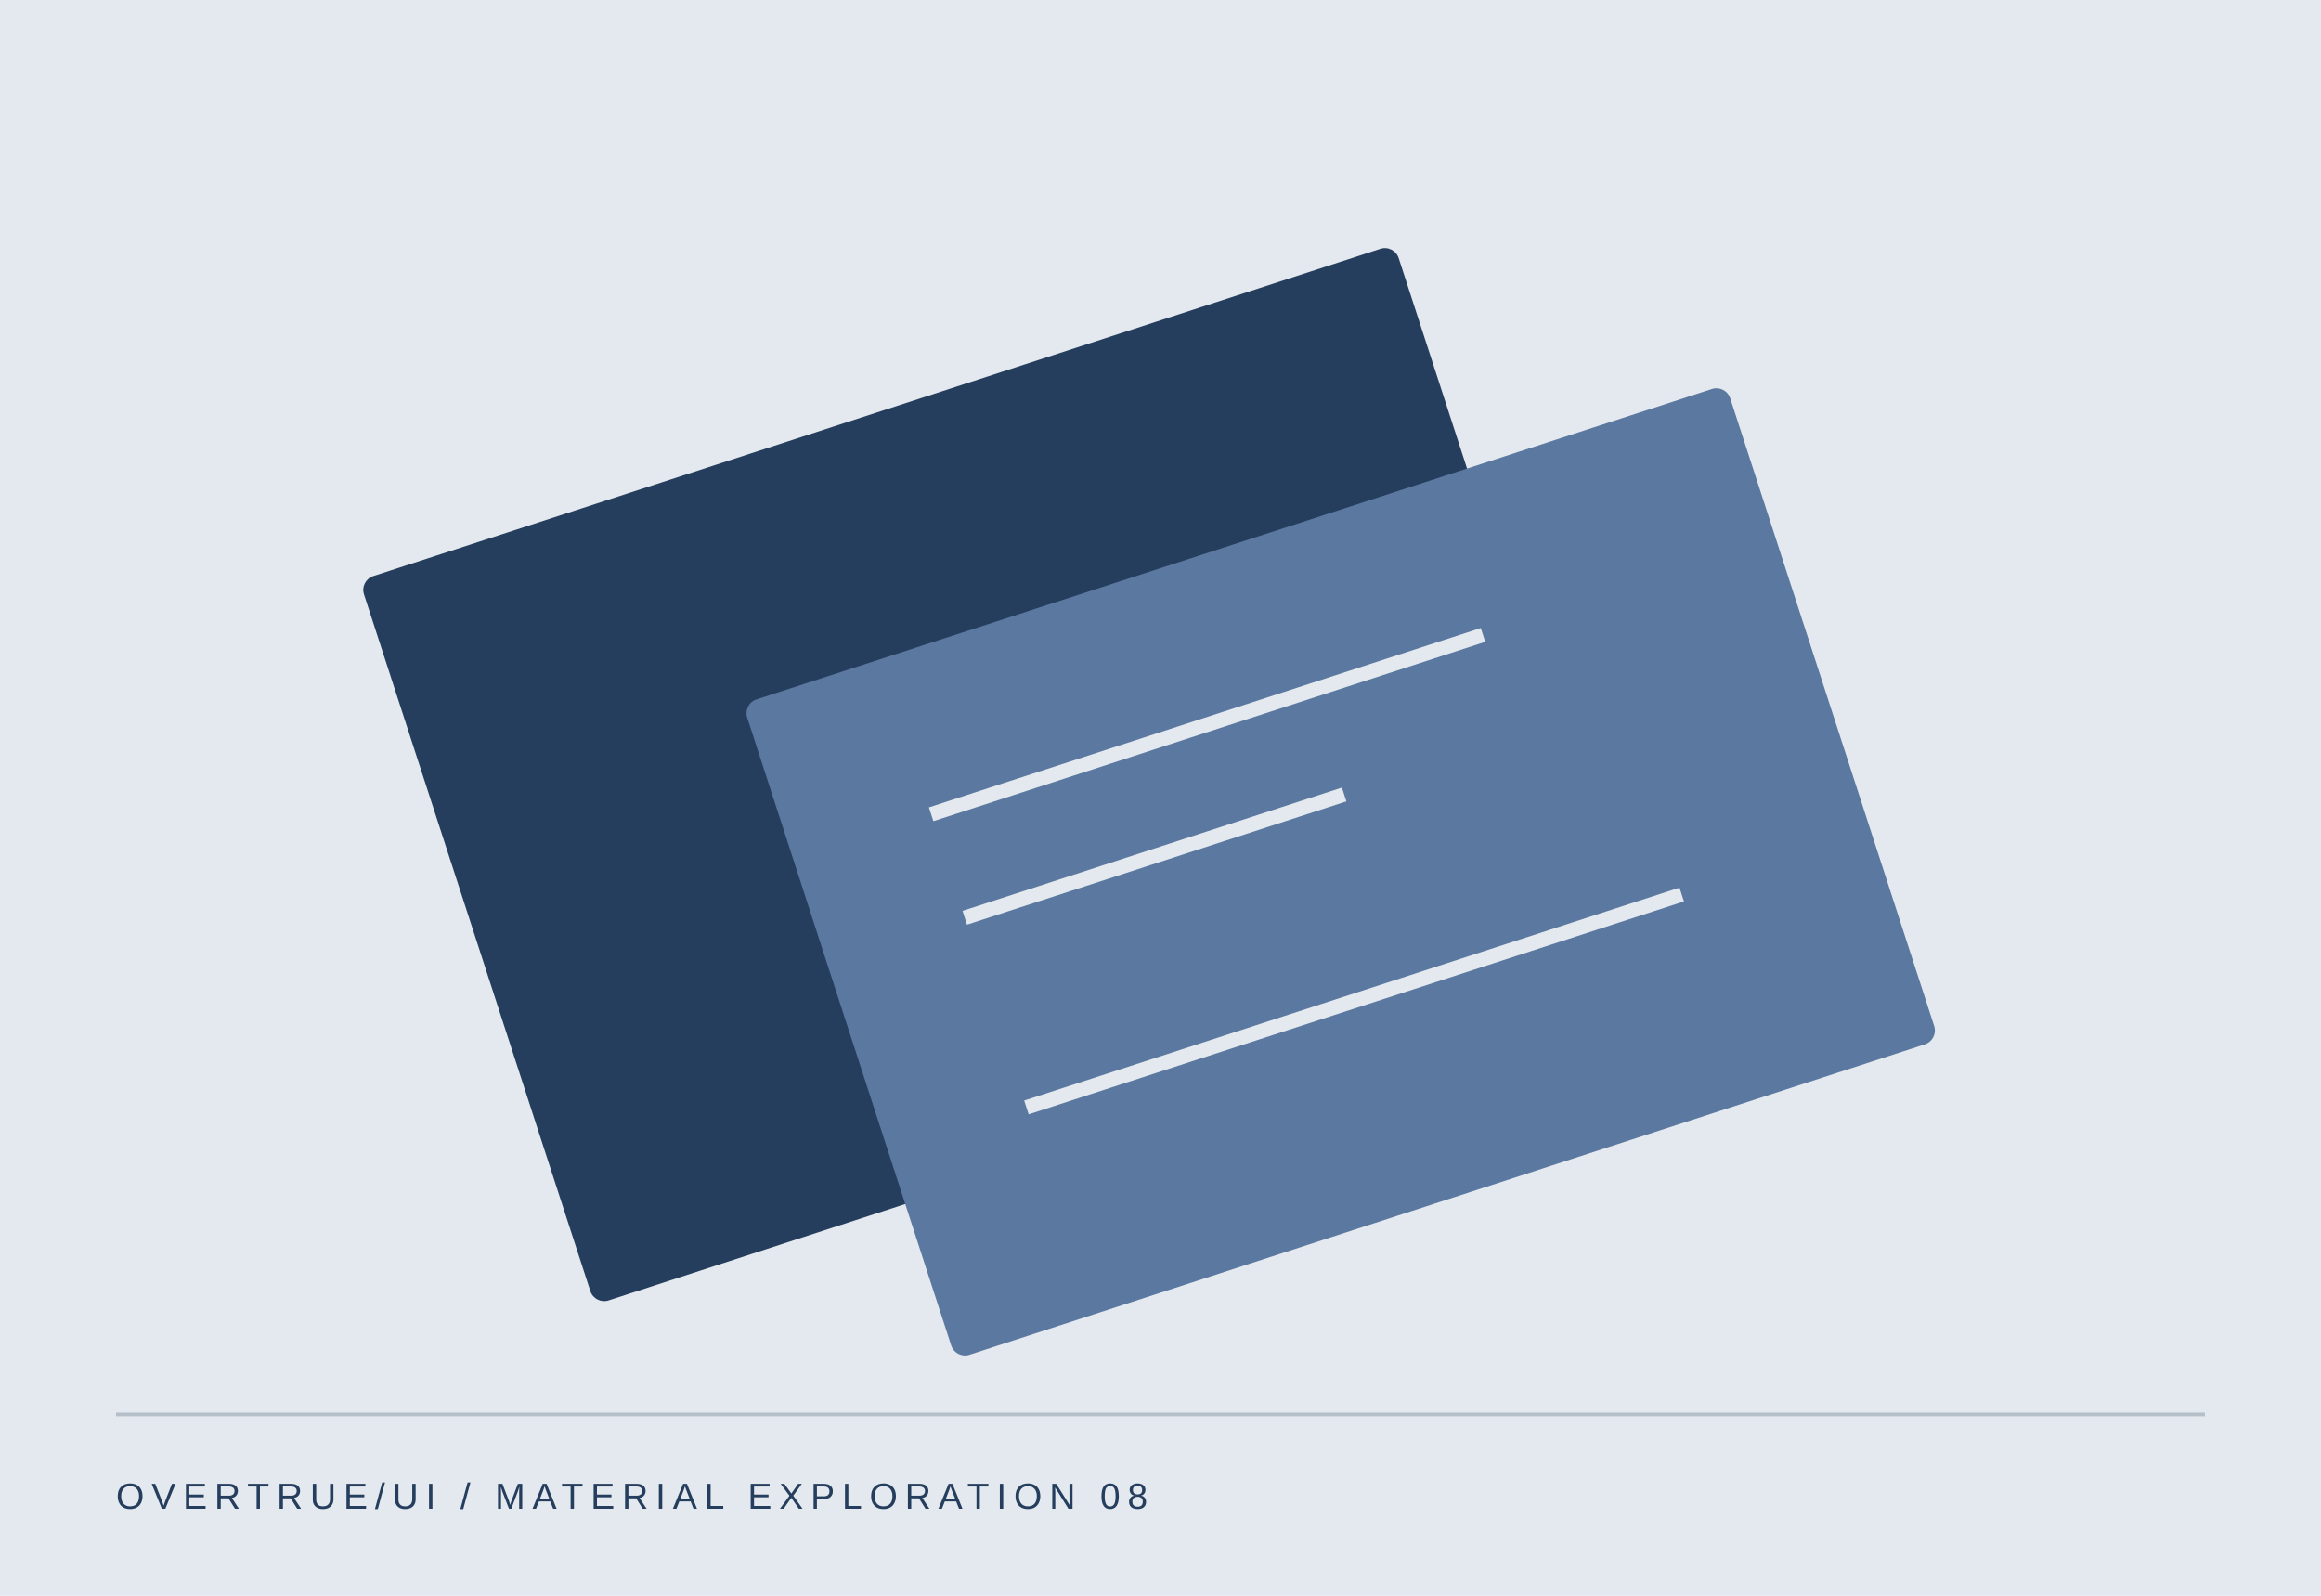
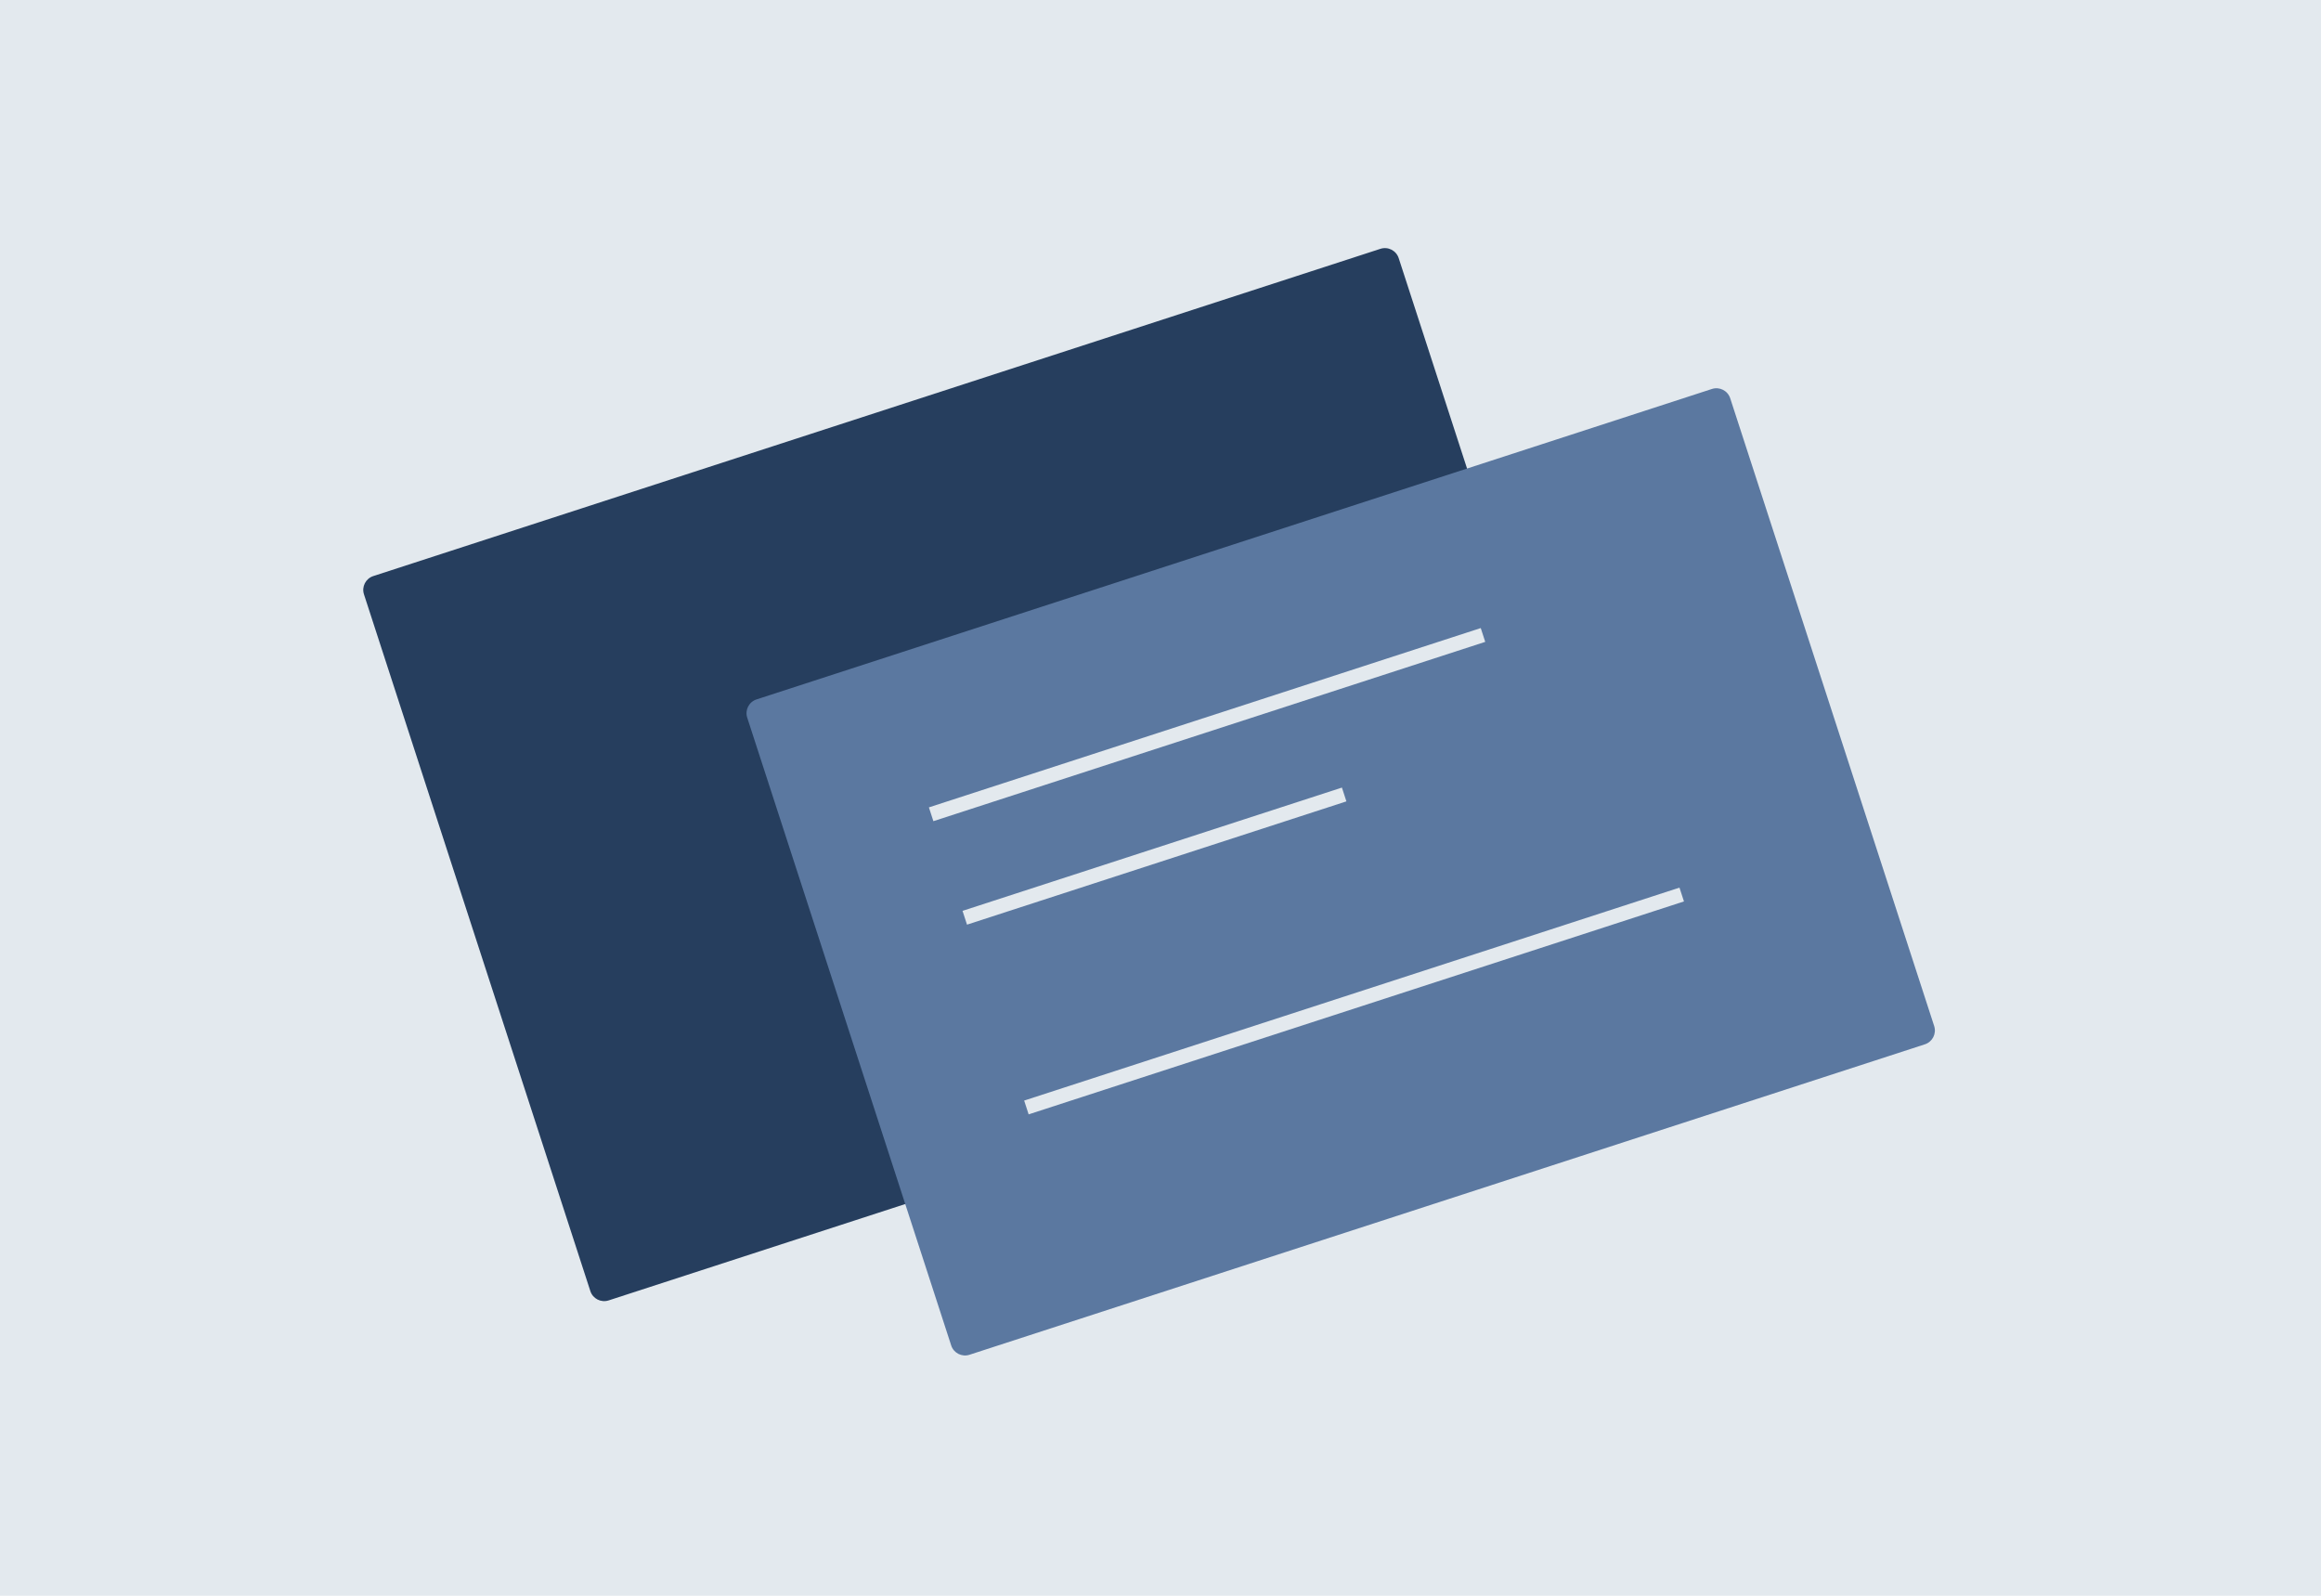
<svg xmlns="http://www.w3.org/2000/svg" width="640" height="440" viewBox="0 0 640 440">
  <rect width="640" height="440" fill="#e3e9ee" />
  <g transform="translate(320 225) rotate(-18)">
    <rect x="-190" y="-130" width="300" height="210" fill="#263e5e" rx="4" />
    <rect x="-100" y="-65" width="285" height="190" fill="#5b78a0" rx="4" />
    <path d="M-60 -20h160M-60 10h110M-60 65h190" stroke="#e3e9ee" stroke-width="4" />
  </g>
-   <path d="M32 390h576" stroke="#263e5e" opacity=".25" />
-   <text x="32" y="416" font-family="Arial,sans-serif" font-size="10" letter-spacing="2" fill="#263e5e">OVERTRUE/UI / MATERIAL EXPLORATION 08</text>
</svg>
